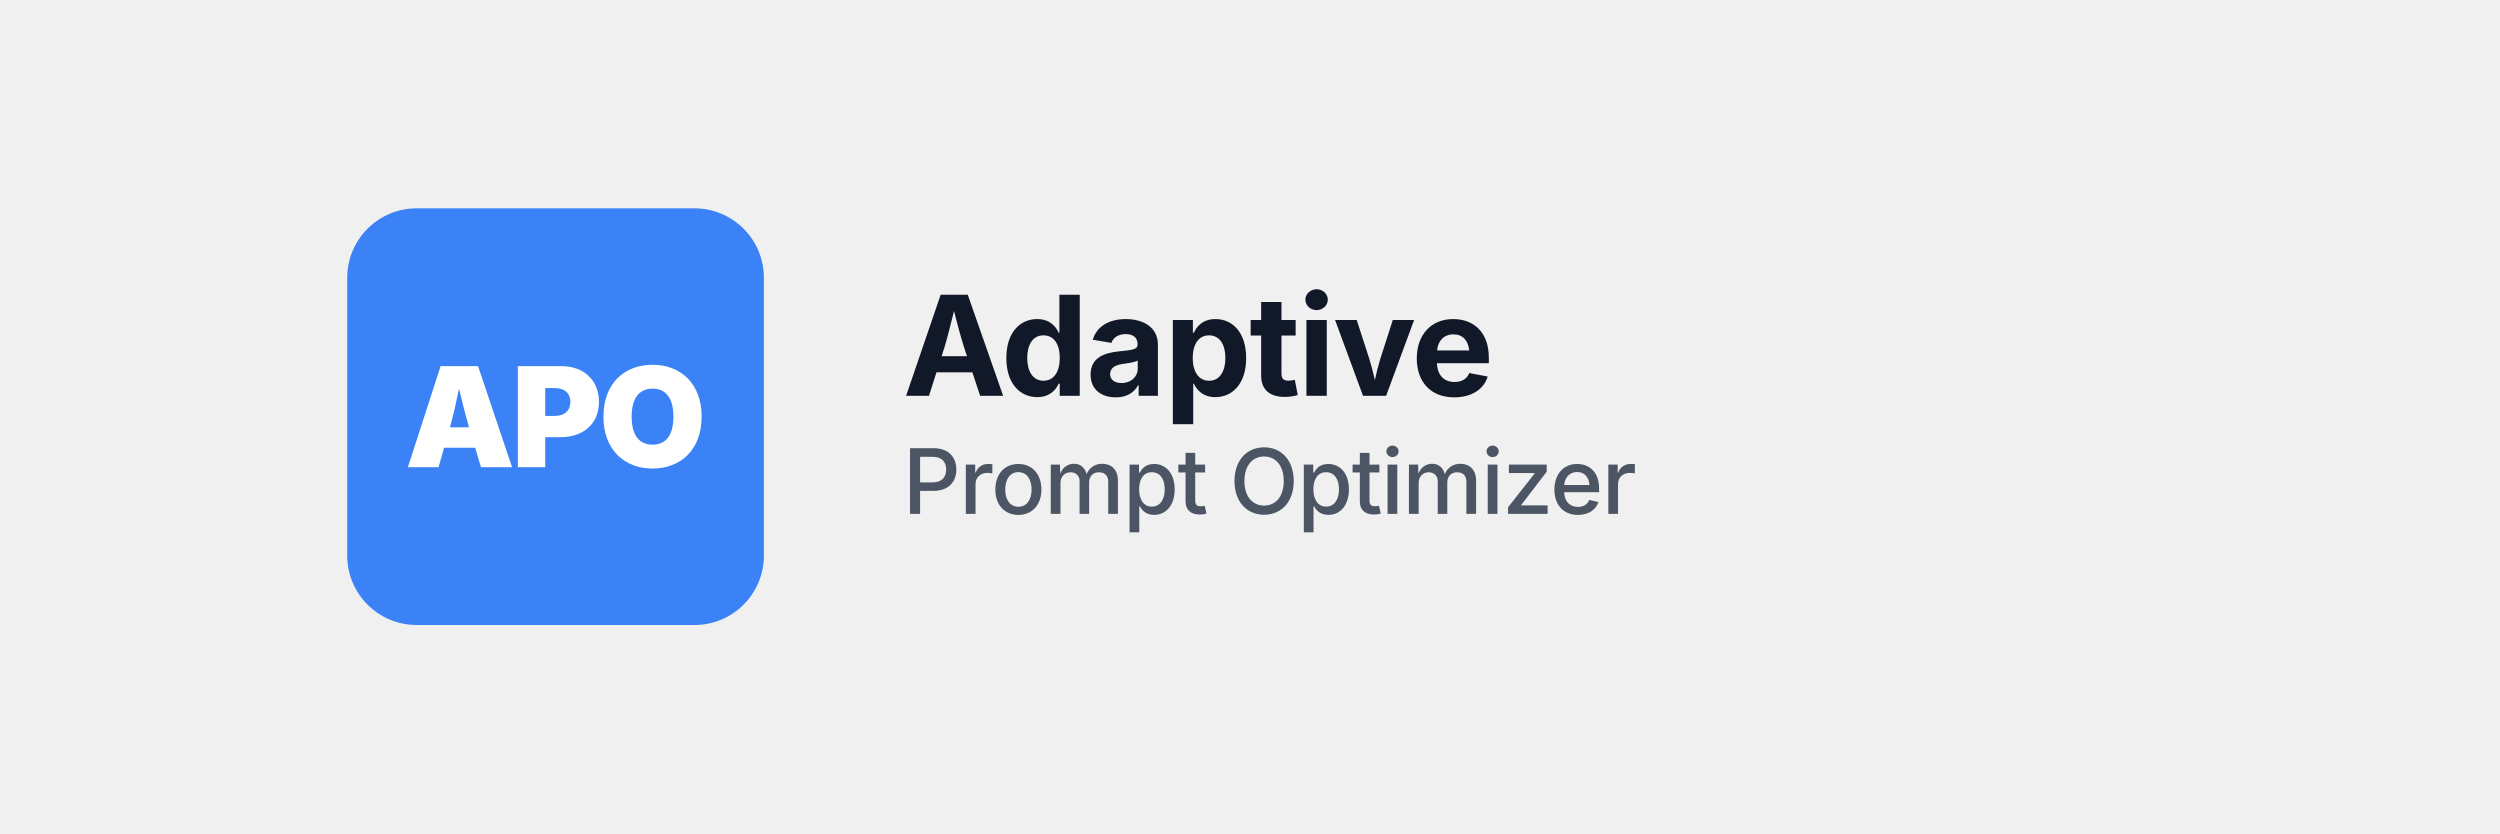
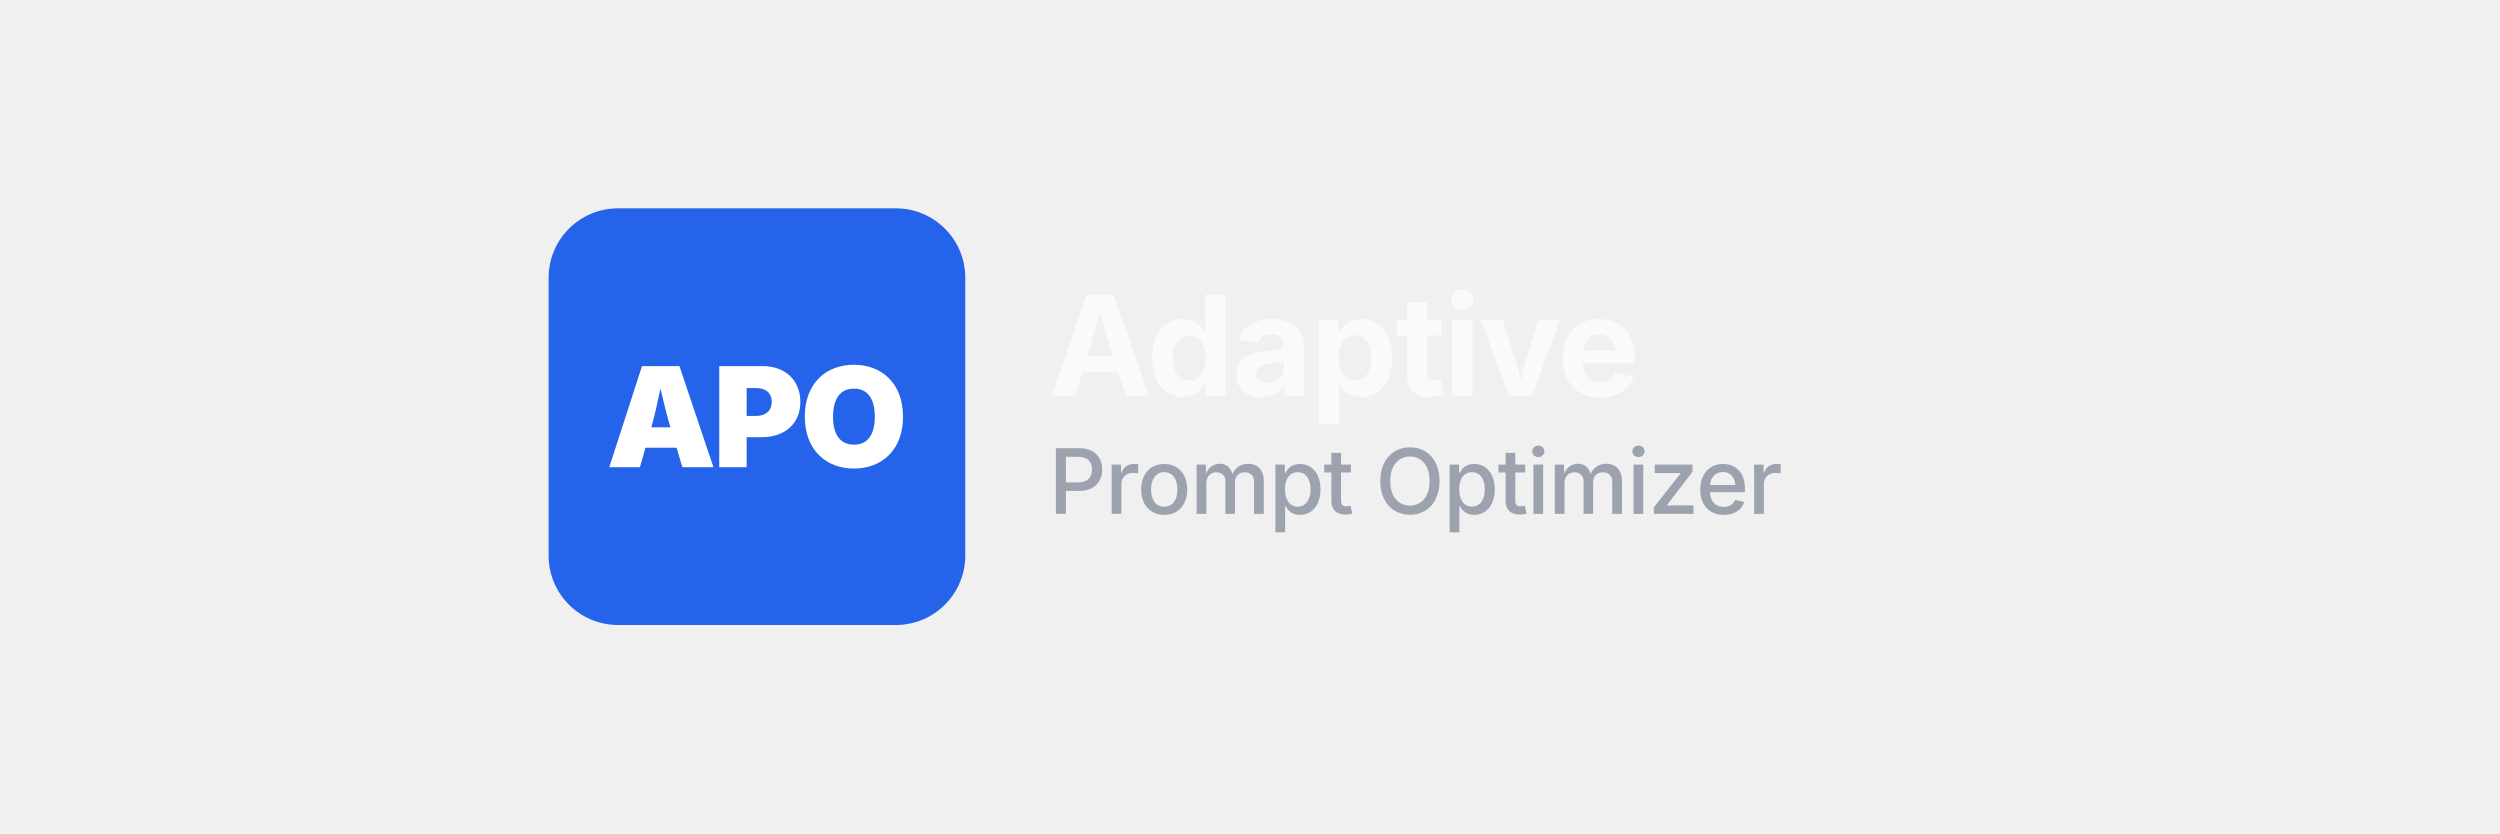
<svg xmlns="http://www.w3.org/2000/svg" width="720" height="240" viewBox="0 0 720 240">
  <rect width="720" height="240" fill="none" />
  <g transform="translate(360,120)" text-rendering="geometricPrecision">
-     <rect x="-260" y="-60" width="120" height="120" rx="20" fill="#3B82F6" />
-     <text x="-200" y="0" text-anchor="middle" dominant-baseline="central" font-family="Inter, system-ui, -apple-system, 'Segoe UI', Roboto, Helvetica, Arial, sans-serif" font-weight="900" font-size="40" letter-spacing="-1.1" fill="#FFFFFF">APO</text>
-     <g transform="translate(-100,2)">
-       <text x="0" y="-8" font-family="Inter, system-ui, -apple-system, 'Segoe UI', Roboto, Helvetica, Arial, sans-serif" font-weight="700" font-size="40" letter-spacing="-0.7" fill="#111827">Adaptive</text>
-       <text x="0" y="26" font-family="Inter, system-ui, -apple-system, 'Segoe UI', Roboto, Helvetica, Arial, sans-serif" font-weight="500" font-size="26" letter-spacing="-0.4" fill="#4B5563">Prompt Optimizer</text>
+     <rect x="-202" y="-60" width="120" height="120" rx="20" fill="#2563EB" />
+     <text x="-142" y="0" text-anchor="middle" dominant-baseline="central" font-family="Inter, system-ui, -apple-system, 'Segoe UI', Roboto, Helvetica, Arial, sans-serif" font-weight="900" font-size="40" letter-spacing="-1.1" fill="#FFFFFF">APO</text>
+     <g transform="translate(-58,2)">
+       <text x="0" y="-8" font-family="Inter, system-ui, -apple-system, 'Segoe UI', Roboto, Helvetica, Arial, sans-serif" font-weight="700" font-size="40" letter-spacing="-0.7" fill="#F9FAFB" lengthAdjust="spacing" textLength="260">Adaptive</text>
+       <text x="0" y="26" font-family="Inter, system-ui, -apple-system, 'Segoe UI', Roboto, Helvetica, Arial, sans-serif" font-weight="500" font-size="26" letter-spacing="-0.4" fill="#9CA3AF" lengthAdjust="spacing" textLength="260">Prompt Optimizer</text>
    </g>
  </g>
</svg>
